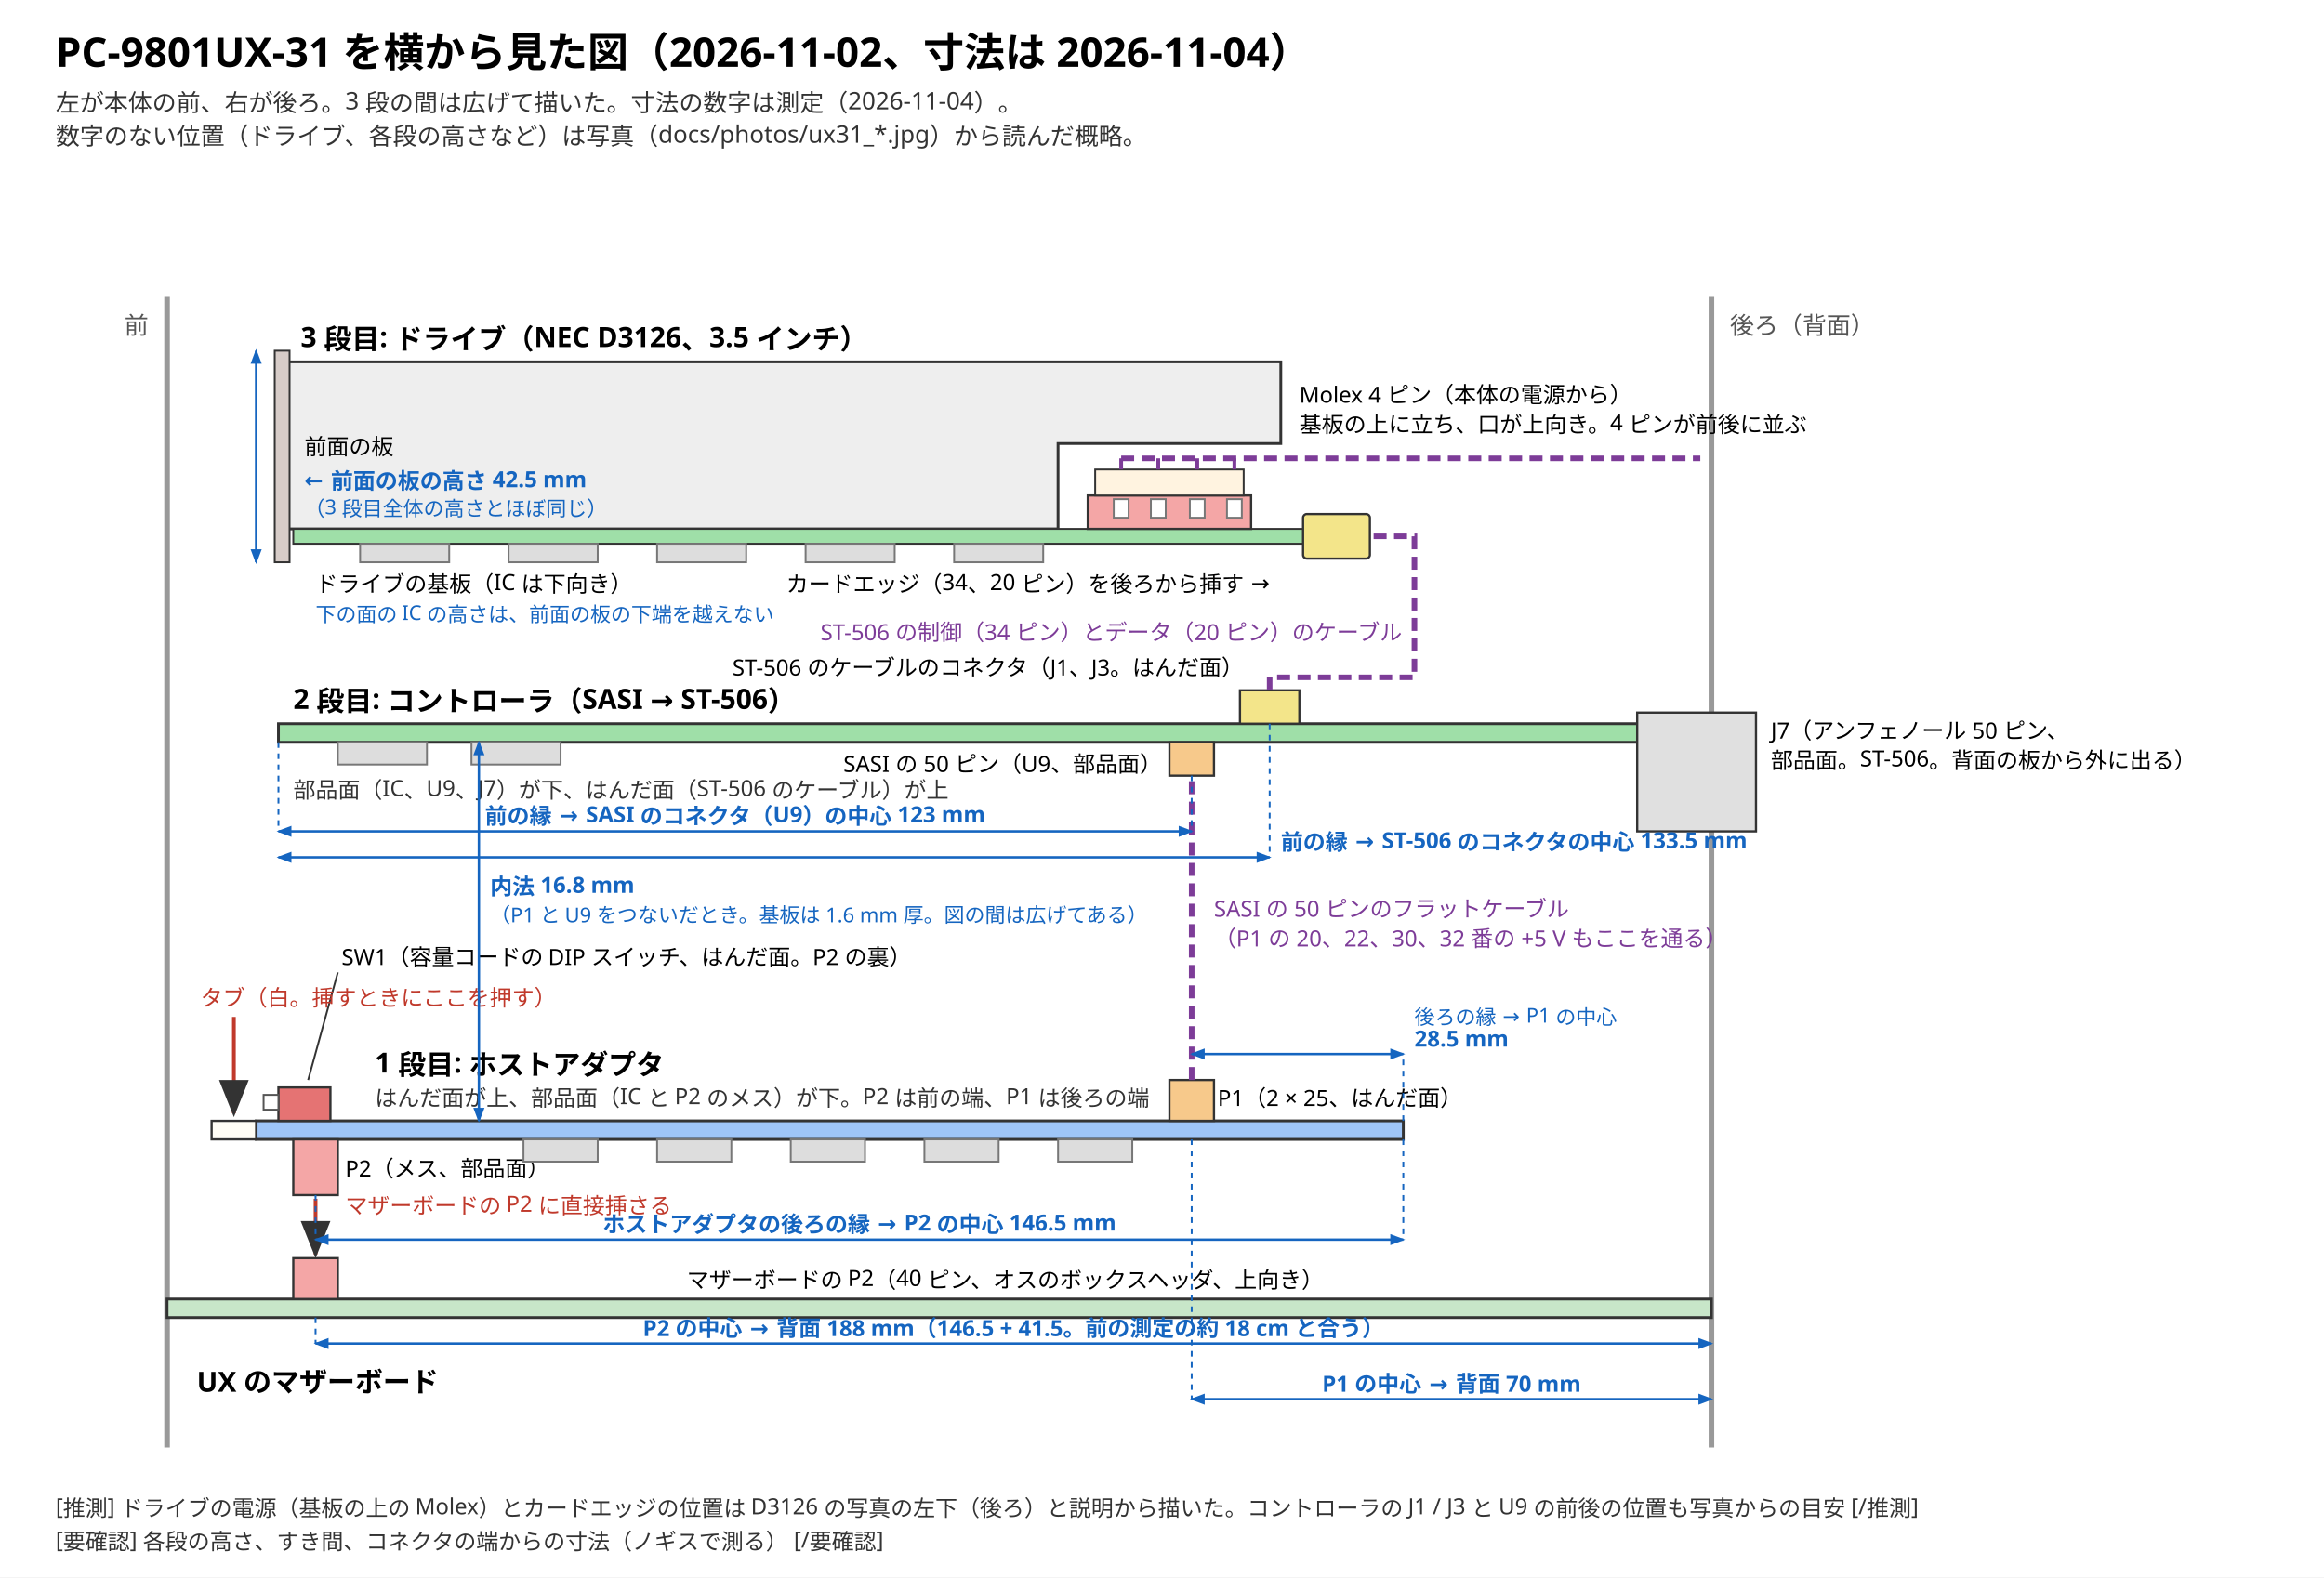
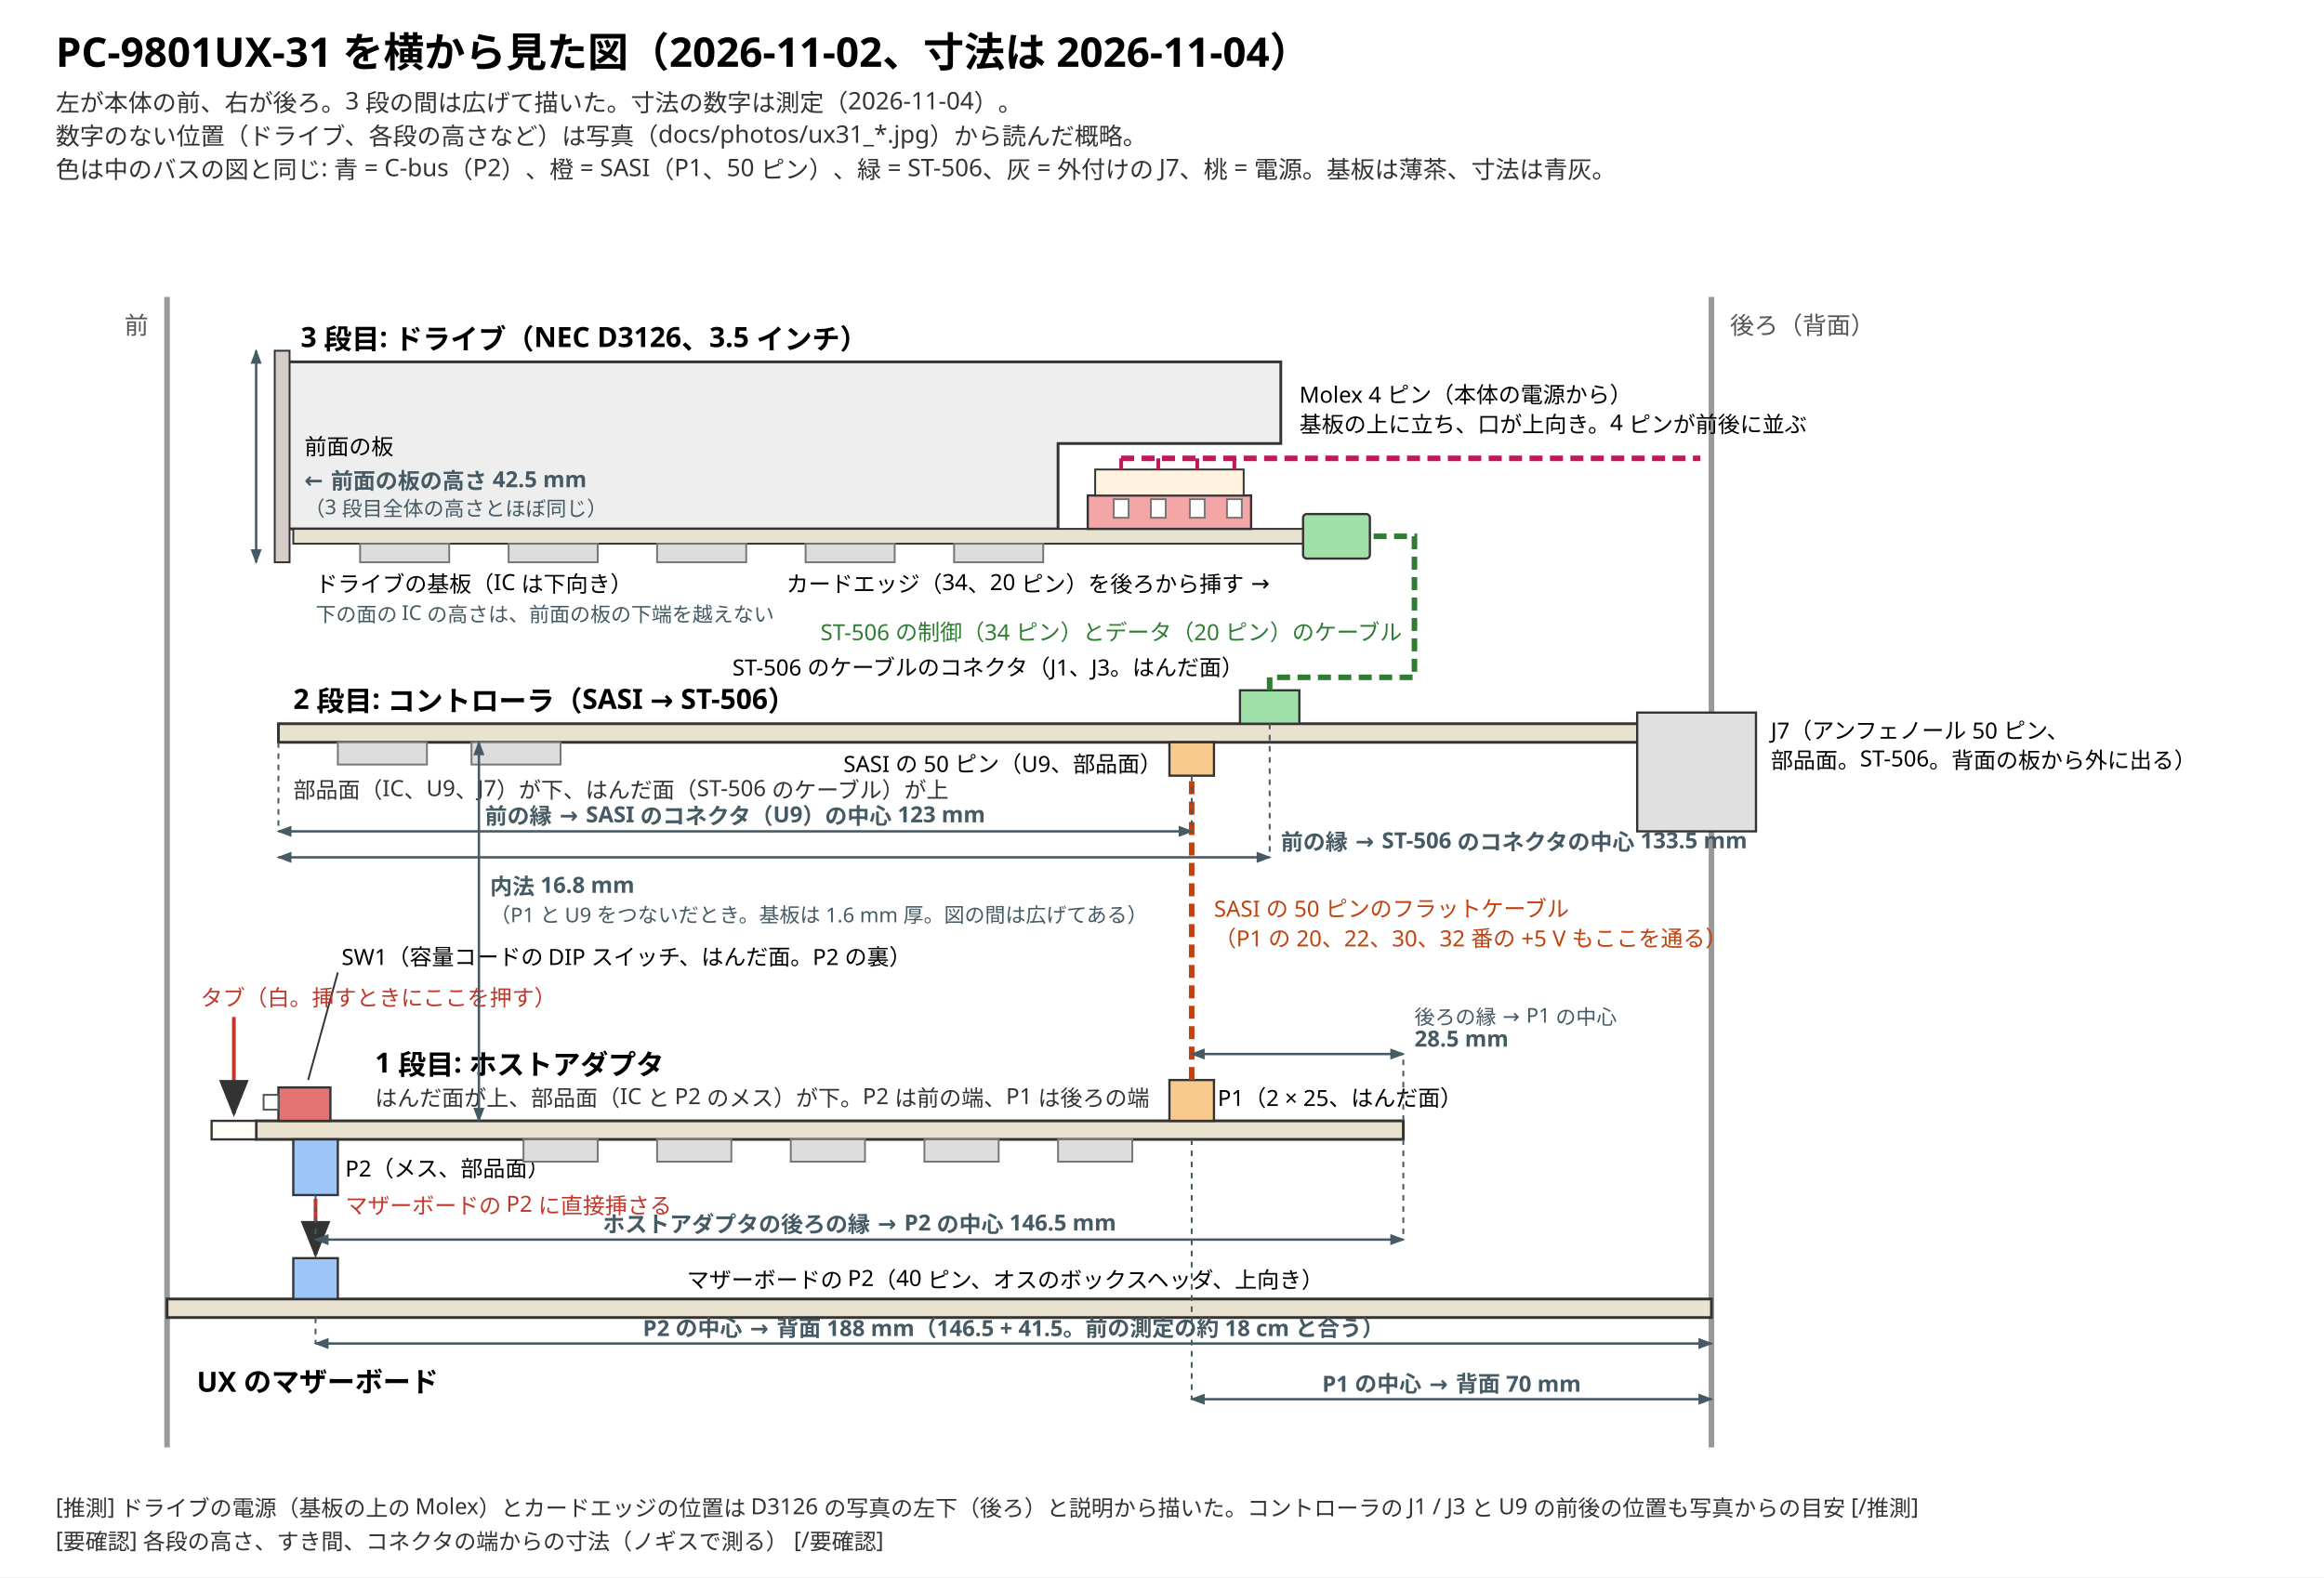
<svg xmlns="http://www.w3.org/2000/svg" width="1252" height="850" viewBox="0 0 1252 850" font-family="sans-serif">
  <rect width="1252" height="850" fill="#ffffff" />
  <defs>
    <marker id="a" markerWidth="10" markerHeight="8" refX="9" refY="4" orient="auto">
      <path d="M0,0 L10,4 L0,8 z" fill="#333" />
    </marker>
    <marker id="d" markerWidth="8" markerHeight="6" refX="7" refY="3" orient="auto-start-reverse" markerUnits="userSpaceOnUse">
-       <path d="M0,0 L8,3 L0,6 z" fill="#1565c0" />
+       <path d="M0,0 L8,3 L0,6 z" fill="#455a64" />
    </marker>
  </defs>
  <text x="30" y="36" font-size="22" font-weight="bold">PC-9801UX-31 を横から見た図（2026-11-02、寸法は 2026-11-04）</text>
  <text x="30" y="60" font-size="13" fill="#333">左が本体の前、右が後ろ。3 段の間は広げて描いた。寸法の数字は測定（2026-11-04）。</text>
  <text x="30" y="78" font-size="13" fill="#333">数字のない位置（ドライブ、各段の高さなど）は写真（docs/photos/ux31_*.jpg）から読んだ概略。</text>
+   <text x="30" y="96" font-size="13" fill="#333">色は中のバスの図と同じ: 青 = C-bus（P2）、橙 = SASI（P1、50 ピン）、緑 = ST-506、灰 = 外付けの J7、桃 = 電源。基板は薄茶、寸法は青灰。</text>
  <line x1="90.0" y1="160" x2="90.0" y2="780" stroke="#999" stroke-width="3" />
  <text x="80.0" y="180" font-size="13" text-anchor="end" fill="#555">前</text>
  <line x1="922.0" y1="160" x2="922.0" y2="780" stroke="#999" stroke-width="3" />
  <text x="932.0" y="180" font-size="13" fill="#555">後ろ（背面）</text>
-   <rect x="90.0" y="700" width="832.0" height="10" fill="#c8e6c9" stroke="#333" stroke-width="1.5" />
+   <rect x="90.0" y="700" width="832.0" height="10" fill="#e8e2cf" stroke="#333" stroke-width="1.5" />
  <text x="106.0" y="750" font-size="15" font-weight="bold">UX のマザーボード</text>
-   <rect x="158" y="678" width="24" height="22" fill="#f4a6a6" stroke="#333" stroke-width="1.2" />
+   <rect x="158" y="678" width="24" height="22" fill="#9ec5f8" stroke="#333" stroke-width="1.2" />
  <text x="170" y="715" font-size="12" text-anchor="middle" />
  <text x="370.0" y="694" font-size="12">マザーボードの P2（40 ピン、オスのボックスヘッダ、上向き）</text>
-   <line x1="170" y1="710" x2="170" y2="724" stroke="#1565c0" stroke-width="1" stroke-dasharray="3 3" />
-   <line x1="170" y1="724" x2="922" y2="724" stroke="#1565c0" stroke-width="1.3" marker-end="url(#d)" marker-start="url(#d)" />
-   <text x="546" y="720" font-size="12" font-weight="bold" fill="#1565c0" text-anchor="middle">P2 の中心 → 背面 188 mm（146.5 + 41.5。前の測定の約 18 cm と合う）</text>
-   <rect x="138" y="604" width="618" height="10" fill="#9ec5f8" stroke="#333" stroke-width="1.5" />
+   <line x1="170" y1="710" x2="170" y2="724" stroke="#455a64" stroke-width="1" stroke-dasharray="3 3" />
+   <line x1="170" y1="724" x2="922" y2="724" stroke="#455a64" stroke-width="1.3" marker-end="url(#d)" marker-start="url(#d)" />
+   <text x="546" y="720" font-size="12" font-weight="bold" fill="#455a64" text-anchor="middle">P2 の中心 → 背面 188 mm（146.5 + 41.5。前の測定の約 18 cm と合う）</text>
+   <rect x="138" y="604" width="618" height="10" fill="#e8e2cf" stroke="#333" stroke-width="1.5" />
  <text x="202" y="578" font-size="15" font-weight="bold">1 段目: ホストアダプタ</text>
  <text x="202" y="596" font-size="12" fill="#333">はんだ面が上、部品面（IC と P2 のメス）が下。P2 は前の端、P1 は後ろの端</text>
  <rect x="150" y="586" width="28" height="18" fill="#e57373" stroke="#333" stroke-width="1.2" />
  <rect x="142" y="590" width="8" height="8" fill="#fff" stroke="#555" />
  <text x="184" y="520" font-size="12">SW1（容量コードの DIP スイッチ、はんだ面。P2 の裏）</text>
  <line x1="182" y1="524" x2="166" y2="582" stroke="#333" stroke-width="1" />
  <rect x="114" y="604" width="24" height="10" fill="#fffdf5" stroke="#333" stroke-width="1.2" />
  <line x1="126" y1="548" x2="126" y2="600" stroke="#c0392b" stroke-width="2" marker-end="url(#a)" />
  <text x="108" y="542" font-size="12" fill="#c0392b">タブ（白。挿すときにここを押す）</text>
-   <rect x="158" y="614" width="24" height="30" fill="#f4a6a6" stroke="#333" stroke-width="1.2" />
+   <rect x="158" y="614" width="24" height="30" fill="#9ec5f8" stroke="#333" stroke-width="1.2" />
  <text x="186" y="634" font-size="12" text-anchor="start">P2（メス、部品面）</text>
  <line x1="170.0" y1="646" x2="170.0" y2="676" stroke="#c0392b" stroke-width="2" marker-end="url(#a)" />
  <text x="186.0" y="654" font-size="12" fill="#c0392b">マザーボードの P2 に直接挿さる</text>
  <rect x="282" y="614" width="40" height="12" fill="#ddd" stroke="#777" />
  <rect x="354" y="614" width="40" height="12" fill="#ddd" stroke="#777" />
  <rect x="426" y="614" width="40" height="12" fill="#ddd" stroke="#777" />
  <rect x="498" y="614" width="40" height="12" fill="#ddd" stroke="#777" />
  <rect x="570" y="614" width="40" height="12" fill="#ddd" stroke="#777" />
  <rect x="630" y="582" width="24" height="22" fill="#f7c98b" stroke="#333" stroke-width="1.2" />
  <text x="642" y="574" font-size="12" text-anchor="middle" />
  <text x="656.0" y="596" font-size="12">P1（2 × 25、はんだ面）</text>
-   <rect x="150" y="390" width="760" height="10" fill="#9fdfa8" stroke="#333" stroke-width="1.5" />
+   <rect x="150" y="390" width="760" height="10" fill="#e8e2cf" stroke="#333" stroke-width="1.5" />
  <text x="158" y="382" font-size="15" font-weight="bold">2 段目: コントローラ（SASI → ST-506）</text>
  <rect x="182" y="400" width="48" height="12" fill="#ddd" stroke="#777" />
  <rect x="254" y="400" width="48" height="12" fill="#ddd" stroke="#777" />
  <text x="158" y="430" font-size="12" fill="#333">部品面（IC、U9、J7）が下、はんだ面（ST-506 のケーブル）が上</text>
  <rect x="630" y="400" width="24" height="18" fill="#f7c98b" stroke="#333" stroke-width="1.2" />
  <text x="626" y="416" font-size="12" text-anchor="end">SASI の 50 ピン（U9、部品面）</text>
-   <rect x="668" y="372" width="32" height="18" fill="#f3e58a" stroke="#333" stroke-width="1.2" />
+   <rect x="668" y="372" width="32" height="18" fill="#9fdfa8" stroke="#333" stroke-width="1.2" />
  <text x="684" y="366" font-size="12" text-anchor="middle" />
  <text x="670.0" y="364" font-size="12" text-anchor="end">ST-506 のケーブルのコネクタ（J1、J3。はんだ面）</text>
  <rect x="882" y="384" width="64" height="64" fill="#e0e0e0" stroke="#333" stroke-width="1.2" />
  <text x="914" y="446" font-size="12" text-anchor="middle" />
  <text x="954.0" y="398" font-size="12">J7（アンフェノール 50 ピン、</text>
  <text x="954.0" y="414" font-size="12">部品面。ST-506。背面の板から外に出る）</text>
-   <polyline points="642,582 642,510 642,510 642,418" fill="none" stroke="#7d3c98" stroke-width="3" stroke-dasharray="7 4" />
-   <text x="654.0" y="494" font-size="12" fill="#7d3c98">SASI の 50 ピンのフラットケーブル</text>
-   <text x="654.0" y="510" font-size="12" fill="#7d3c98">（P1 の 20、22、30、32 番の +5 V もここを通る）</text>
+   <polyline points="642,582 642,510 642,510 642,418" fill="none" stroke="#c2410c" stroke-width="3" stroke-dasharray="7 4" />
+   <text x="654.0" y="494" font-size="12" fill="#c2410c">SASI の 50 ピンのフラットケーブル</text>
+   <text x="654.0" y="510" font-size="12" fill="#c2410c">（P1 の 20、22、30、32 番の +5 V もここを通る）</text>
  <polygon points="154,195 690,195 690,239 570,239 570,285 154,285" fill="#eeeeee" stroke="#333" stroke-width="1.5" />
  <text x="162" y="187" font-size="15" font-weight="bold">3 段目: ドライブ（NEC D3126、3.5 インチ）</text>
  <rect x="148" y="189" width="8" height="114" fill="#d7ccc8" stroke="#333" />
  <text x="164" y="245" font-size="12">前面の板</text>
-   <line x1="138" y1="189" x2="138" y2="303" stroke="#1565c0" stroke-width="1.3" marker-end="url(#d)" marker-start="url(#d)" />
-   <text x="164" y="263" font-size="12" font-weight="bold" fill="#1565c0">← 前面の板の高さ 42.5 mm</text>
-   <text x="164" y="278" font-size="11" fill="#1565c0">（3 段目全体の高さとほぼ同じ）</text>
-   <rect x="158" y="285" width="556" height="8" fill="#9fdfa8" stroke="#333" />
+   <line x1="138" y1="189" x2="138" y2="303" stroke="#455a64" stroke-width="1.3" marker-end="url(#d)" marker-start="url(#d)" />
+   <text x="164" y="263" font-size="12" font-weight="bold" fill="#455a64">← 前面の板の高さ 42.5 mm</text>
+   <text x="164" y="278" font-size="11" fill="#455a64">（3 段目全体の高さとほぼ同じ）</text>
+   <rect x="158" y="285" width="556" height="8" fill="#e8e2cf" stroke="#333" />
  <rect x="194" y="293" width="48" height="10" fill="#ddd" stroke="#777" />
  <rect x="274" y="293" width="48" height="10" fill="#ddd" stroke="#777" />
  <rect x="354" y="293" width="48" height="10" fill="#ddd" stroke="#777" />
  <rect x="434" y="293" width="48" height="10" fill="#ddd" stroke="#777" />
  <rect x="514" y="293" width="48" height="10" fill="#ddd" stroke="#777" />
  <text x="170" y="319" font-size="12">ドライブの基板（IC は下向き）</text>
-   <text x="170" y="335" font-size="11" fill="#1565c0">下の面の IC の高さは、前面の板の下端を越えない</text>
-   <rect x="702" y="277" width="36" height="24" rx="2" fill="#f3e58a" stroke="#333" stroke-width="1.2" />
+   <text x="170" y="335" font-size="11" fill="#455a64">下の面の IC の高さは、前面の板の下端を越えない</text>
+   <rect x="702" y="277" width="36" height="24" rx="2" fill="#9fdfa8" stroke="#333" stroke-width="1.2" />
  <text x="684.0" y="319" font-size="12" text-anchor="end">カードエッジ（34、20 ピン）を後ろから挿す →</text>
  <rect x="586" y="267" width="88" height="18" fill="#f4a6a6" stroke="#333" stroke-width="1.2" />
  <rect x="600" y="269" width="8" height="10" fill="#fff" stroke="#777" />
  <rect x="620" y="269" width="8" height="10" fill="#fff" stroke="#777" />
  <rect x="641" y="269" width="8" height="10" fill="#fff" stroke="#777" />
  <rect x="661" y="269" width="8" height="10" fill="#fff" stroke="#777" />
  <rect x="590" y="253" width="80" height="14" fill="#fff3e0" stroke="#333" />
-   <line x1="604" y1="253" x2="604" y2="247" stroke="#7d3c98" stroke-width="2" />
-   <line x1="624" y1="253" x2="624" y2="247" stroke="#7d3c98" stroke-width="2" />
-   <line x1="645" y1="253" x2="645" y2="247" stroke="#7d3c98" stroke-width="2" />
-   <line x1="665" y1="253" x2="665" y2="247" stroke="#7d3c98" stroke-width="2" />
-   <polyline points="604,247 916,247" fill="none" stroke="#7d3c98" stroke-width="3" stroke-dasharray="7 4" />
+   <line x1="604" y1="253" x2="604" y2="247" stroke="#c2185b" stroke-width="2" />
+   <line x1="624" y1="253" x2="624" y2="247" stroke="#c2185b" stroke-width="2" />
+   <line x1="645" y1="253" x2="645" y2="247" stroke="#c2185b" stroke-width="2" />
+   <line x1="665" y1="253" x2="665" y2="247" stroke="#c2185b" stroke-width="2" />
+   <polyline points="604,247 916,247" fill="none" stroke="#c2185b" stroke-width="3" stroke-dasharray="7 4" />
  <text x="700.0" y="217" font-size="12">Molex 4 ピン（本体の電源から）</text>
  <text x="700.0" y="233" font-size="12">基板の上に立ち、口が上向き。4 ピンが前後に並ぶ</text>
-   <polyline points="684,372 684,365 762,365 762,289 738,289" fill="none" stroke="#7d3c98" stroke-width="3" stroke-dasharray="7 4" />
-   <text x="442.0" y="345" font-size="12" fill="#7d3c98">ST-506 の制御（34 ピン）とデータ（20 ピン）のケーブル</text>
-   <line x1="642" y1="614" x2="642" y2="754" stroke="#1565c0" stroke-width="1" stroke-dasharray="3 3" />
-   <line x1="642" y1="754" x2="922" y2="754" stroke="#1565c0" stroke-width="1.3" marker-end="url(#d)" marker-start="url(#d)" />
-   <text x="782" y="750" font-size="12" font-weight="bold" fill="#1565c0" text-anchor="middle">P1 の中心 → 背面 70 mm</text>
-   <line x1="170" y1="644" x2="170" y2="668" stroke="#1565c0" stroke-width="1" stroke-dasharray="3 3" />
-   <line x1="756" y1="614" x2="756" y2="668" stroke="#1565c0" stroke-width="1" stroke-dasharray="3 3" />
-   <line x1="170" y1="668" x2="756" y2="668" stroke="#1565c0" stroke-width="1.3" marker-end="url(#d)" marker-start="url(#d)" />
-   <text x="463" y="664" font-size="12" font-weight="bold" fill="#1565c0" text-anchor="middle">ホストアダプタの後ろの縁 → P2 の中心 146.5 mm</text>
-   <line x1="756" y1="604" x2="756" y2="568" stroke="#1565c0" stroke-width="1" stroke-dasharray="3 3" />
-   <line x1="642" y1="568" x2="756" y2="568" stroke="#1565c0" stroke-width="1.3" marker-end="url(#d)" marker-start="url(#d)" />
-   <text x="762" y="564" font-size="12" font-weight="bold" fill="#1565c0" text-anchor="start">28.5 mm</text>
-   <text x="762" y="552" font-size="11" fill="#1565c0">後ろの縁 → P1 の中心</text>
-   <line x1="150" y1="400" x2="150" y2="448" stroke="#1565c0" stroke-width="1" stroke-dasharray="3 3" />
-   <line x1="642" y1="418" x2="642" y2="448" stroke="#1565c0" stroke-width="1" stroke-dasharray="3 3" />
-   <line x1="150" y1="448" x2="642" y2="448" stroke="#1565c0" stroke-width="1.3" marker-end="url(#d)" marker-start="url(#d)" />
-   <text x="396" y="444" font-size="12" font-weight="bold" fill="#1565c0" text-anchor="middle">前の縁 → SASI のコネクタ（U9）の中心 123 mm</text>
-   <line x1="684" y1="390" x2="684" y2="462" stroke="#1565c0" stroke-width="1" stroke-dasharray="3 3" />
-   <line x1="150" y1="462" x2="684" y2="462" stroke="#1565c0" stroke-width="1.3" marker-end="url(#d)" marker-start="url(#d)" />
-   <text x="690" y="458" font-size="12" font-weight="bold" fill="#1565c0" text-anchor="start">前の縁 → ST-506 のコネクタの中心 133.5 mm</text>
-   <line x1="258" y1="400" x2="258" y2="604" stroke="#1565c0" stroke-width="1.3" marker-end="url(#d)" marker-start="url(#d)" />
-   <text x="264" y="482" font-size="12" font-weight="bold" fill="#1565c0">内法 16.8 mm</text>
-   <text x="264" y="497" font-size="11" fill="#1565c0">（P1 と U9 をつないだとき。基板は 1.6 mm 厚。図の間は広げてある）</text>
+   <polyline points="684,372 684,365 762,365 762,289 738,289" fill="none" stroke="#2e7d32" stroke-width="3" stroke-dasharray="7 4" />
+   <text x="442.0" y="345" font-size="12" fill="#2e7d32">ST-506 の制御（34 ピン）とデータ（20 ピン）のケーブル</text>
+   <line x1="642" y1="614" x2="642" y2="754" stroke="#455a64" stroke-width="1" stroke-dasharray="3 3" />
+   <line x1="642" y1="754" x2="922" y2="754" stroke="#455a64" stroke-width="1.3" marker-end="url(#d)" marker-start="url(#d)" />
+   <text x="782" y="750" font-size="12" font-weight="bold" fill="#455a64" text-anchor="middle">P1 の中心 → 背面 70 mm</text>
+   <line x1="170" y1="644" x2="170" y2="668" stroke="#455a64" stroke-width="1" stroke-dasharray="3 3" />
+   <line x1="756" y1="614" x2="756" y2="668" stroke="#455a64" stroke-width="1" stroke-dasharray="3 3" />
+   <line x1="170" y1="668" x2="756" y2="668" stroke="#455a64" stroke-width="1.3" marker-end="url(#d)" marker-start="url(#d)" />
+   <text x="463" y="664" font-size="12" font-weight="bold" fill="#455a64" text-anchor="middle">ホストアダプタの後ろの縁 → P2 の中心 146.5 mm</text>
+   <line x1="756" y1="604" x2="756" y2="568" stroke="#455a64" stroke-width="1" stroke-dasharray="3 3" />
+   <line x1="642" y1="568" x2="756" y2="568" stroke="#455a64" stroke-width="1.3" marker-end="url(#d)" marker-start="url(#d)" />
+   <text x="762" y="564" font-size="12" font-weight="bold" fill="#455a64" text-anchor="start">28.5 mm</text>
+   <text x="762" y="552" font-size="11" fill="#455a64">後ろの縁 → P1 の中心</text>
+   <line x1="150" y1="400" x2="150" y2="448" stroke="#455a64" stroke-width="1" stroke-dasharray="3 3" />
+   <line x1="642" y1="418" x2="642" y2="448" stroke="#455a64" stroke-width="1" stroke-dasharray="3 3" />
+   <line x1="150" y1="448" x2="642" y2="448" stroke="#455a64" stroke-width="1.3" marker-end="url(#d)" marker-start="url(#d)" />
+   <text x="396" y="444" font-size="12" font-weight="bold" fill="#455a64" text-anchor="middle">前の縁 → SASI のコネクタ（U9）の中心 123 mm</text>
+   <line x1="684" y1="390" x2="684" y2="462" stroke="#455a64" stroke-width="1" stroke-dasharray="3 3" />
+   <line x1="150" y1="462" x2="684" y2="462" stroke="#455a64" stroke-width="1.3" marker-end="url(#d)" marker-start="url(#d)" />
+   <text x="690" y="458" font-size="12" font-weight="bold" fill="#455a64" text-anchor="start">前の縁 → ST-506 のコネクタの中心 133.5 mm</text>
+   <line x1="258" y1="400" x2="258" y2="604" stroke="#455a64" stroke-width="1.3" marker-end="url(#d)" marker-start="url(#d)" />
+   <text x="264" y="482" font-size="12" font-weight="bold" fill="#455a64">内法 16.8 mm</text>
+   <text x="264" y="497" font-size="11" fill="#455a64">（P1 と U9 をつないだとき。基板は 1.6 mm 厚。図の間は広げてある）</text>
  <text x="30" y="816" font-size="12" fill="#333">[推測] ドライブの電源（基板の上の Molex）とカードエッジの位置は D3126 の写真の左下（後ろ）と説明から描いた。コントローラの J1 / J3 と U9 の前後の位置も写真からの目安 [/推測]</text>
  <text x="30" y="834" font-size="12" fill="#333">[要確認] 各段の高さ、すき間、コネクタの端からの寸法（ノギスで測る） [/要確認]</text>
</svg>
